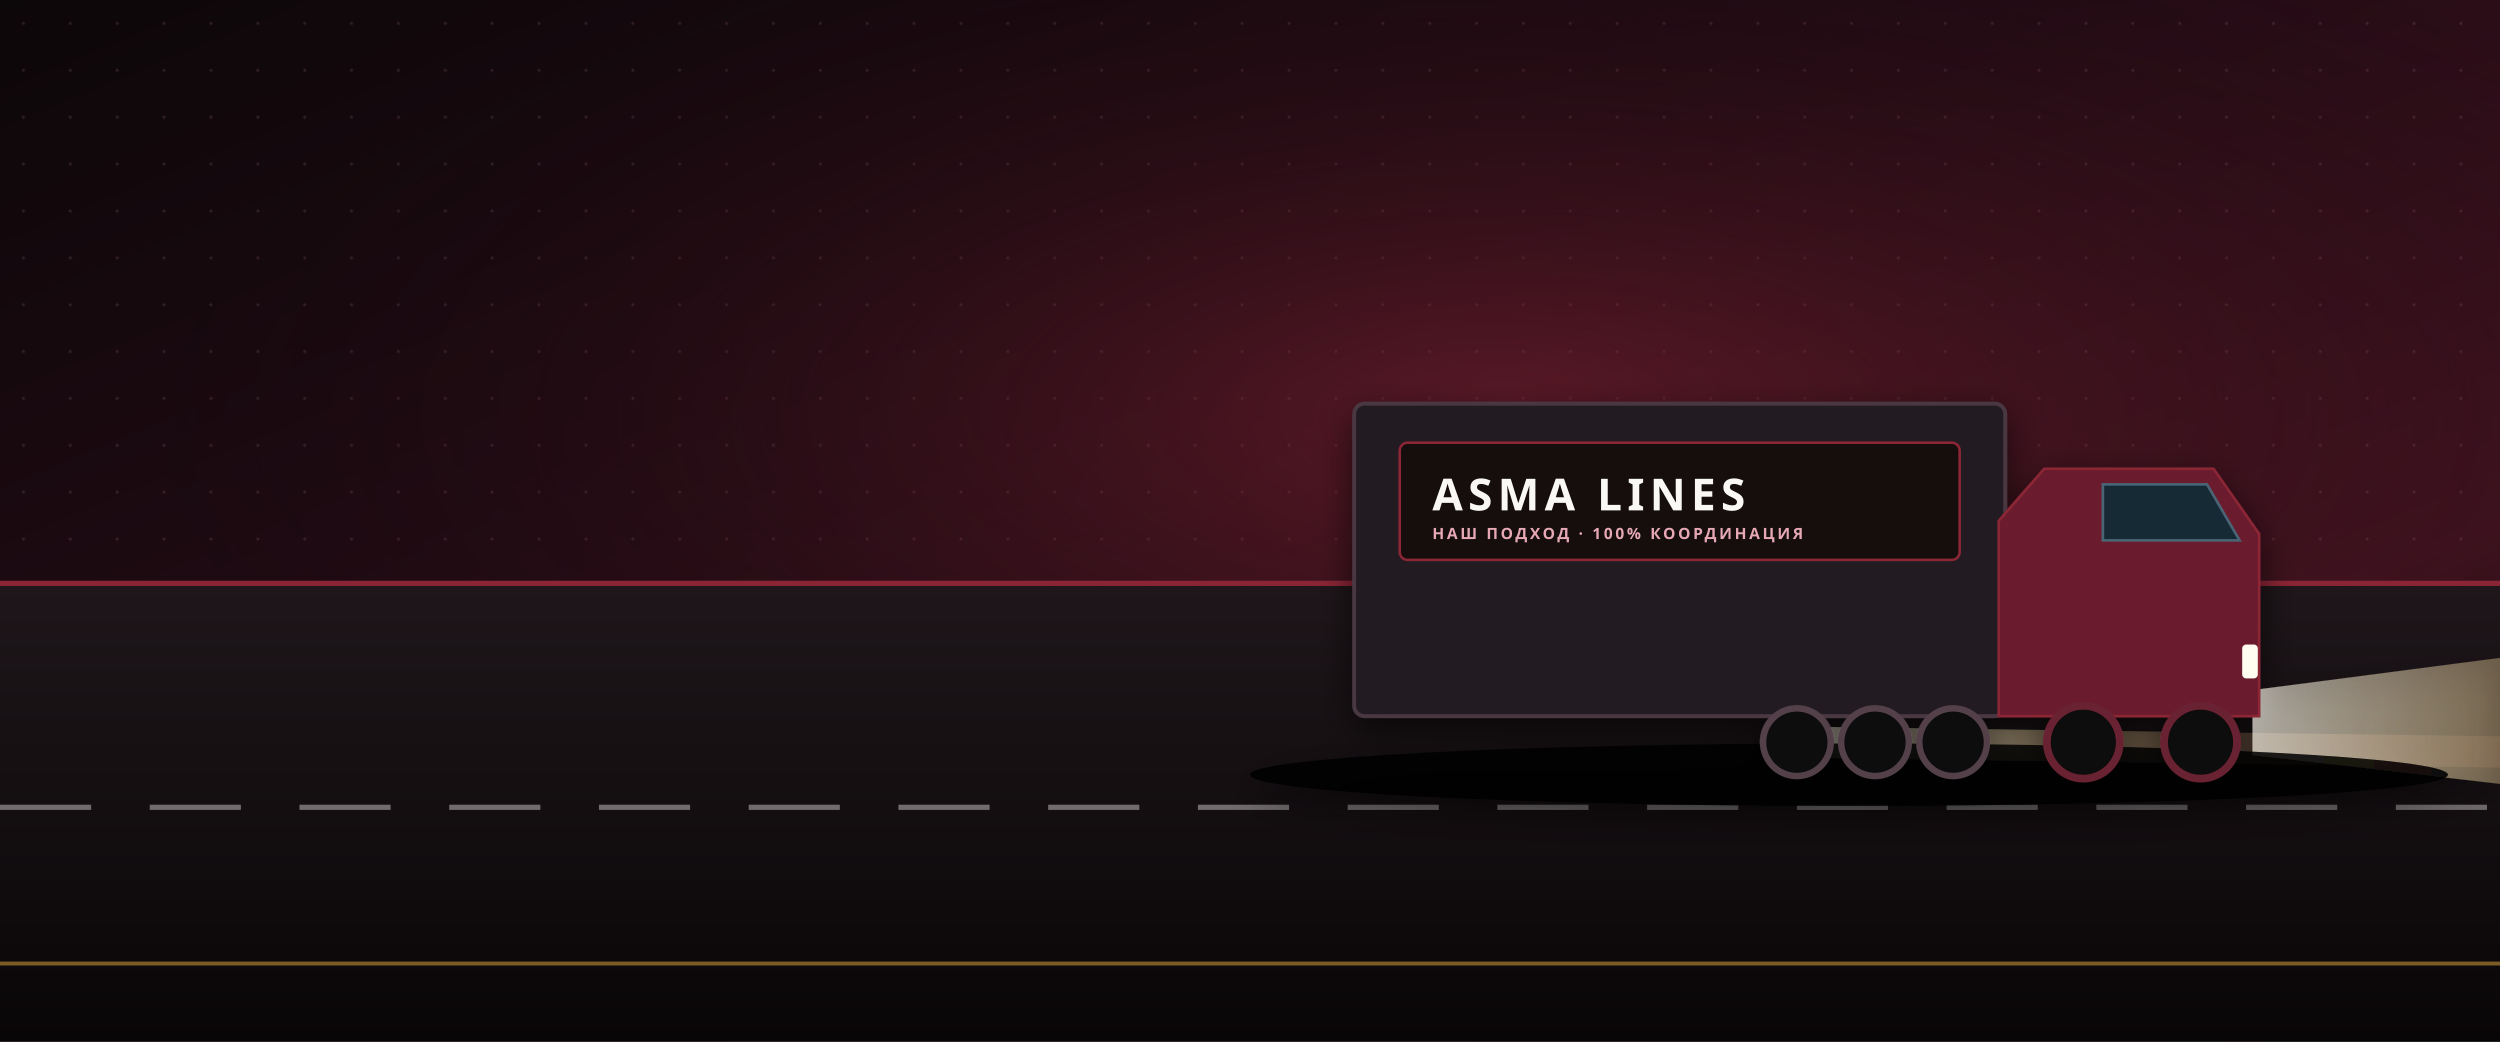
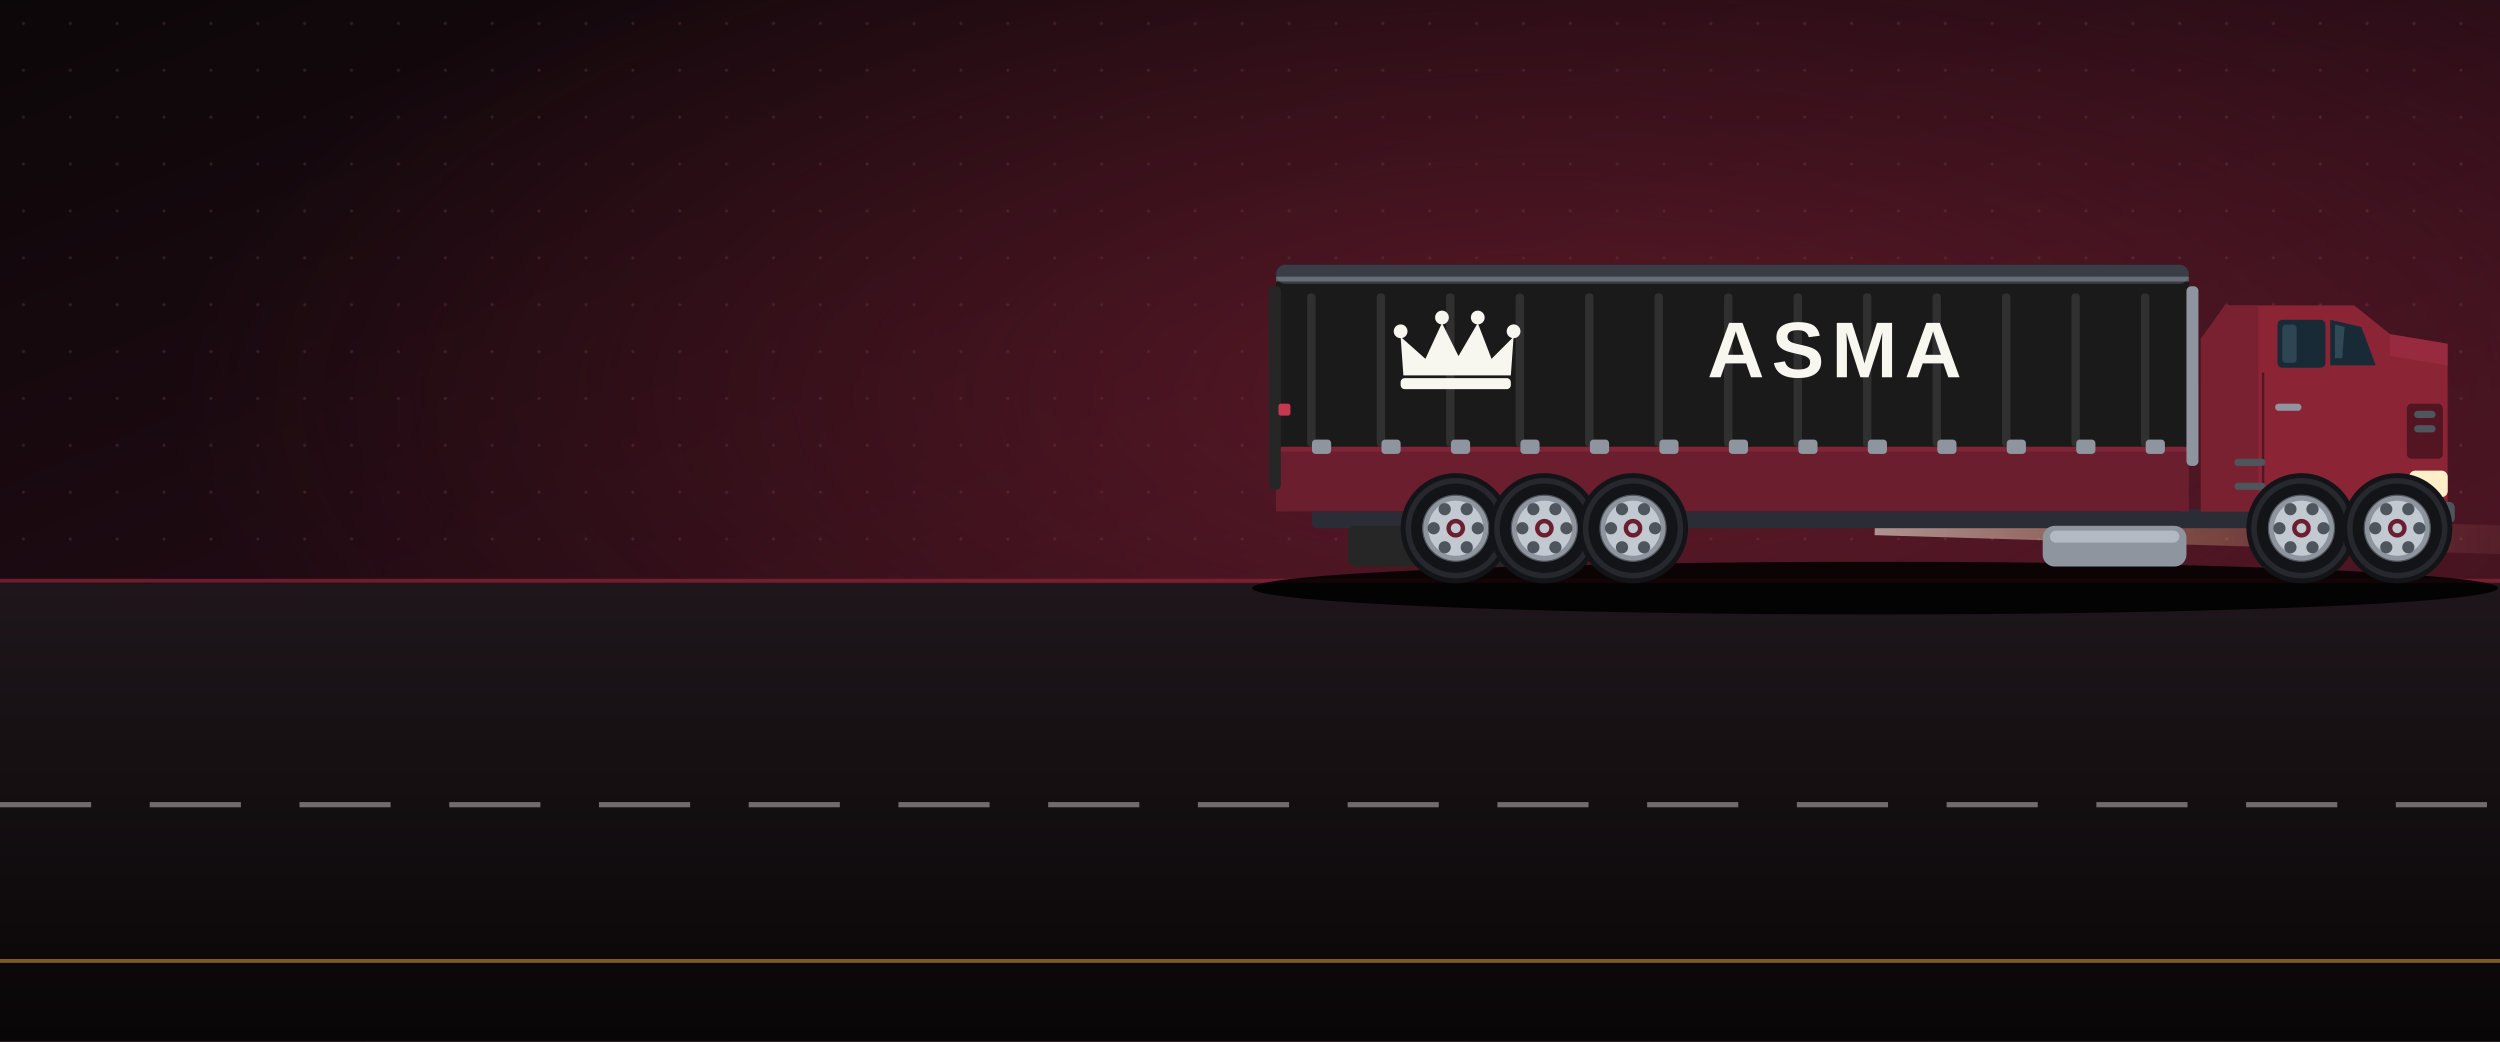
<svg xmlns="http://www.w3.org/2000/svg" width="1920" height="800" viewBox="0 0 1920 800" fill="none" preserveAspectRatio="xMidYMid slice">
  <defs>
-     <linearGradient id="ap_sky" x1="0%" y1="0%" x2="100%" y2="100%">
+     <linearGradient id="sky" x1="0%" y1="0%" x2="100%" y2="100%">
      <stop offset="0%" stop-color="#0C0709" />
      <stop offset="40%" stop-color="#220B14" />
      <stop offset="75%" stop-color="#3F121F" />
      <stop offset="100%" stop-color="#0E070A" />
    </linearGradient>
-     <radialGradient id="ap_glow" cx="60%" cy="40%" r="55%">
+     <radialGradient id="glow" cx="62%" cy="38%" r="55%">
      <stop offset="0%" stop-color="#8B2536" stop-opacity="0.5" />
-       <stop offset="100%" stop-color="#0C0709" stop-opacity="0" />
+       <stop offset="100%" stop-color="#8B2536" stop-opacity="0" />
    </radialGradient>
-     <linearGradient id="ap_road" x1="0%" y1="0%" x2="0%" y2="100%">
+     <linearGradient id="road" x1="0%" y1="0%" x2="0%" y2="100%">
      <stop offset="0%" stop-color="#1E161A" />
      <stop offset="100%" stop-color="#090607" />
    </linearGradient>
-     <linearGradient id="ap_beam" x1="0%" y1="50%" x2="100%" y2="50%">
-       <stop offset="0%" stop-color="#FFFDF0" stop-opacity="0.95" />
-       <stop offset="30%" stop-color="#FFE0A0" stop-opacity="0.55" />
+     <linearGradient id="beam" x1="0%" y1="50%" x2="100%" y2="50%">
+       <stop offset="0%" stop-color="#FFFDF0" stop-opacity="0.9" />
+       <stop offset="35%" stop-color="#FFE0A0" stop-opacity="0.45" />
      <stop offset="100%" stop-color="#8B2536" stop-opacity="0" />
    </linearGradient>
-     <linearGradient id="ap_redtrail" x1="0%" y1="0%" x2="100%" y2="0%">
+     <linearGradient id="trail" x1="0%" y1="0%" x2="100%" y2="0%">
      <stop offset="0%" stop-color="#FF1A44" stop-opacity="0" />
-       <stop offset="70%" stop-color="#FF2E50" stop-opacity="0.9" />
-       <stop offset="100%" stop-color="#FFA8B6" stop-opacity="1" />
+       <stop offset="70%" stop-color="#FF2E50" stop-opacity="0.75" />
+       <stop offset="100%" stop-color="#FFA8B6" stop-opacity="0.75" />
    </linearGradient>
-     <pattern id="ap_dots" width="36" height="36" patternUnits="userSpaceOnUse">
+     <pattern id="dots" width="36" height="36" patternUnits="userSpaceOnUse">
      <circle cx="18" cy="18" r="1.2" fill="#E6A9B4" fill-opacity="0.14" />
    </pattern>
-     <filter id="ap_shadow" x="-10%" y="-10%" width="120%" height="120%">
-       <feDropShadow dx="0" dy="10" stdDeviation="14" flood-color="#000" flood-opacity="0.6" />
-     </filter>
  </defs>
-   <rect width="1920" height="800" fill="url(#ap_sky)" />
-   <rect width="1920" height="800" fill="url(#ap_dots)" />
-   <rect width="1920" height="800" fill="url(#ap_glow)" />
-   <path d="M 0 450 L 1920 450 L 1920 800 L 0 800 Z" fill="url(#ap_road)" />
-   <line x1="0" y1="448" x2="1920" y2="448" stroke="#8B2536" stroke-width="4" />
-   <path d="M 0 620 L 1920 620" stroke="#FAF8F5" stroke-width="4" stroke-dasharray="70 45" opacity="0.4" />
-   <line x1="0" y1="740" x2="1920" y2="740" stroke="#FFC048" stroke-width="3" opacity="0.45" />
-   <path d="M -100 600 L 980 600" stroke="url(#ap_redtrail)" stroke-width="8" />
-   <path d="M -50 612 L 820 612" stroke="url(#ap_redtrail)" stroke-width="4" />
-   <path d="M 1380 570 L 2100 580" stroke="url(#ap_beam)" stroke-width="24" opacity="0.85" />
-   <g transform="translate(1040, 280)" filter="url(#ap_shadow)">
-     <polygon points="690,250 1380,160 1380,380 690,300" fill="url(#ap_beam)" opacity="0.6" />
-     <ellipse cx="380" cy="315" rx="460" ry="24" fill="#000000" opacity="0.85" />
-     <rect x="0" y="30" width="500" height="240" rx="8" fill="#221B20" stroke="#4A3842" stroke-width="3" />
-     <rect x="35" y="60" width="430" height="90" rx="6" fill="#120A0D" stroke="#8B2536" stroke-width="2" />
-     <text x="60" y="112" fill="#FAF8F5" font-family="system-ui, sans-serif" font-size="34" font-weight="900" letter-spacing="4">ASMA LINES</text>
-     <text x="60" y="134" fill="#E6A9B4" font-family="system-ui, sans-serif" font-size="12" font-weight="700" letter-spacing="2">НАШ ПОДХОД · 100% КООРДИНАЦИЯ</text>
-     <g>
-       <circle cx="340" cy="290" r="26" fill="#0C0A0B" stroke="#524049" stroke-width="5" />
-       <circle cx="400" cy="290" r="26" fill="#0C0A0B" stroke="#524049" stroke-width="5" />
-       <circle cx="460" cy="290" r="26" fill="#0C0A0B" stroke="#524049" stroke-width="5" />
+   <rect width="1920" height="800" fill="url(#sky)" />
+   <rect width="1920" height="800" fill="url(#dots)" />
+   <rect width="1920" height="800" fill="url(#glow)" />
+   <rect x="0" y="448" width="1920" height="352" fill="url(#road)" />
+   <line x1="0" y1="446" x2="1920" y2="446" stroke="#8B2536" stroke-width="3" opacity="0.7" />
+   <path d="M 0 618 L 1920 618" stroke="#FAF8F5" stroke-width="4" stroke-dasharray="70 45" opacity="0.4" />
+   <line x1="0" y1="738" x2="1920" y2="738" stroke="#FFC048" stroke-width="3" opacity="0.45" />
+   <path d="M -100 598 L 980 598" stroke="url(#trail)" stroke-width="7" />
+   <path d="M -50 610 L 820 610" stroke="url(#trail)" stroke-width="4" />
+   <path d="M 1440 400 L 2100 420" stroke="url(#beam)" stroke-width="22" opacity="0.60" />
+   <g transform="translate(980, 172) scale(0.92)">
+     <ellipse cx="500" cy="304" rx="520" ry="22" fill="#000000" opacity="0.85" />
+     <rect x="30" y="238" width="940" height="16" rx="4" fill="#2A2D35" />
+     <rect x="640" y="252" width="120" height="34" rx="10" fill="#8E959E" />
+     <rect x="646" y="256" width="108" height="10" rx="5" fill="#C3C9D1" opacity="0.7" />
+     <rect x="60" y="252" width="150" height="34" rx="6" fill="#262626" />
+     <rect x="0" y="34" width="762" height="206" rx="10" fill="#1A1A1A" />
+     <rect x="0" y="34" width="762" height="16" rx="8" fill="#3A3D45" />
+     <rect x="0" y="44" width="762" height="4" fill="#8E959E" opacity="0.55" />
+     <rect x="26" y="58" width="7" height="128" rx="3" fill="#303030" />
+     <rect x="84" y="58" width="7" height="128" rx="3" fill="#303030" />
+     <rect x="142" y="58" width="7" height="128" rx="3" fill="#303030" />
+     <rect x="200" y="58" width="7" height="128" rx="3" fill="#303030" />
+     <rect x="258" y="58" width="7" height="128" rx="3" fill="#303030" />
+     <rect x="316" y="58" width="7" height="128" rx="3" fill="#303030" />
+     <rect x="374" y="58" width="7" height="128" rx="3" fill="#303030" />
+     <rect x="432" y="58" width="7" height="128" rx="3" fill="#303030" />
+     <rect x="490" y="58" width="7" height="128" rx="3" fill="#303030" />
+     <rect x="548" y="58" width="7" height="128" rx="3" fill="#303030" />
+     <rect x="606" y="58" width="7" height="128" rx="3" fill="#303030" />
+     <rect x="664" y="58" width="7" height="128" rx="3" fill="#303030" />
+     <rect x="722" y="58" width="7" height="128" rx="3" fill="#303030" />
+     <rect x="0" y="186" width="762" height="54" fill="#6B1E2D" />
+     <rect x="0" y="186" width="762" height="4" fill="#A63047" opacity="0.35" />
+     <rect x="30" y="180" width="16" height="12" rx="3" fill="#8E959E" />
+     <rect x="88" y="180" width="16" height="12" rx="3" fill="#8E959E" />
+     <rect x="146" y="180" width="16" height="12" rx="3" fill="#8E959E" />
+     <rect x="204" y="180" width="16" height="12" rx="3" fill="#8E959E" />
+     <rect x="262" y="180" width="16" height="12" rx="3" fill="#8E959E" />
+     <rect x="320" y="180" width="16" height="12" rx="3" fill="#8E959E" />
+     <rect x="378" y="180" width="16" height="12" rx="3" fill="#8E959E" />
+     <rect x="436" y="180" width="16" height="12" rx="3" fill="#8E959E" />
+     <rect x="494" y="180" width="16" height="12" rx="3" fill="#8E959E" />
+     <rect x="552" y="180" width="16" height="12" rx="3" fill="#8E959E" />
+     <rect x="610" y="180" width="16" height="12" rx="3" fill="#8E959E" />
+     <rect x="668" y="180" width="16" height="12" rx="3" fill="#8E959E" />
+     <rect x="726" y="180" width="16" height="12" rx="3" fill="#8E959E" />
+     <g transform="translate(150, 108) scale(1.15)">
+       <path d="M -38,16 L -40,-12 L -22,4 L -10,-22 L 2,2 L 16,-22 L 26,4 L 42,-12 L 40,16 Z" fill="#F8F7EF" />
+       <circle cx="-40" cy="-16" r="5" fill="#F8F7EF" />
+       <circle cx="-10" cy="-26" r="5" fill="#F8F7EF" />
+       <circle cx="16" cy="-26" r="5" fill="#F8F7EF" />
+       <circle cx="42" cy="-16" r="5" fill="#F8F7EF" />
+       <rect x="-40" y="18" width="80" height="8" rx="3" fill="#F8F7EF" />
    </g>
-     <path d="M495 270 L495 120 L530 80 L660 80 L695 130 L695 270 Z" fill="#6B1E2D" stroke="#8B2536" stroke-width="2" />
-     <path d="M575 92 L655 92 L680 135 L575 135 Z" fill="#182A36" stroke="#4A6575" stroke-width="2" />
-     <circle cx="560" cy="290" r="28" fill="#0C0A0B" stroke="#682230" stroke-width="6" />
-     <circle cx="650" cy="290" r="28" fill="#0C0A0B" stroke="#682230" stroke-width="6" />
-     <rect x="682" y="215" width="12" height="26" rx="3" fill="#FFFDF0" />
+     <text x="360" y="128" fill="#F8F7EF" font-family="Arial Black, Arial, system-ui, sans-serif" font-size="66" font-weight="900" letter-spacing="6">ASMA</text>
+     <rect x="-6" y="52" width="10" height="170" rx="4" fill="#262626" />
+     <rect x="2" y="150" width="10" height="10" rx="2" fill="#C43852" />
+     <path d="M772 240 L772 96 L792 68 L900 68 L930 92 L978 100 L978 240 Z" fill="#8B2536" />
+     <path d="M772 240 L772 96 L792 68 L820 68 L820 240 Z" fill="#6B1E2D" opacity="0.55" />
+     <path d="M930 92 L978 100 L978 118 L930 110 Z" fill="#A63047" opacity="0.5" />
+     <path d="M880 80 L906 86 L918 118 L880 118 Z" fill="#182A36" />
+     <path d="M884 84 L892 86 L890 112 L884 112 Z" fill="#4A6575" opacity="0.5" />
+     <rect x="836" y="80" width="40" height="40" rx="4" fill="#182A36" />
+     <rect x="840" y="84" width="12" height="32" rx="3" fill="#4A6575" opacity="0.45" />
+     <path d="M824 124 L824 238" stroke="#521521" stroke-width="2" />
+     <rect x="834" y="150" width="22" height="6" rx="3" fill="#8E959E" />
+     <rect x="800" y="196" width="26" height="6" rx="3" fill="#4F555D" />
+     <rect x="800" y="216" width="26" height="6" rx="3" fill="#4F555D" />
+     <rect x="944" y="150" width="30" height="46" rx="4" fill="#521521" />
+     <rect x="950" y="156" width="18" height="6" rx="3" fill="#4F555D" />
+     <rect x="950" y="168" width="18" height="6" rx="3" fill="#4F555D" />
+     <rect x="946" y="206" width="32" height="22" rx="5" fill="#FFFDF0" />
+     <rect x="946" y="206" width="32" height="22" rx="5" fill="#FFE0A0" opacity="0.5" />
+     <rect x="938" y="232" width="46" height="18" rx="5" fill="#4F555D" />
+     <rect x="760" y="52" width="10" height="150" rx="4" fill="#8E959E" />
+     <circle cx="150" cy="254" r="46" fill="#131417" />
+     <circle cx="150" cy="254" r="39.6" fill="none" stroke="#26282E" stroke-width="4.6" />
+     <circle cx="150" cy="254" r="27.6" fill="#8E959E" />
+     <circle cx="150" cy="254" r="27.6" fill="none" stroke="#4F555D" stroke-width="1" />
+     <circle cx="150" cy="254" r="23.0" fill="#C3C9D1" />
+     <circle cx="168.4" cy="254.0" r="5.1" fill="#4F555D" />
+     <circle cx="159.2" cy="269.9" r="5.1" fill="#4F555D" />
+     <circle cx="140.8" cy="269.9" r="5.1" fill="#4F555D" />
+     <circle cx="131.6" cy="254.0" r="5.1" fill="#4F555D" />
+     <circle cx="140.8" cy="238.1" r="5.1" fill="#4F555D" />
+     <circle cx="159.2" cy="238.1" r="5.1" fill="#4F555D" />
+     <circle cx="150" cy="254" r="7.8" fill="#6B1E2D" />
+     <circle cx="150" cy="254" r="4.1" fill="#C3C9D1" />
+     <circle cx="224" cy="254" r="46" fill="#131417" />
+     <circle cx="224" cy="254" r="39.6" fill="none" stroke="#26282E" stroke-width="4.6" />
+     <circle cx="224" cy="254" r="27.6" fill="#8E959E" />
+     <circle cx="224" cy="254" r="27.6" fill="none" stroke="#4F555D" stroke-width="1" />
+     <circle cx="224" cy="254" r="23.0" fill="#C3C9D1" />
+     <circle cx="242.4" cy="254.0" r="5.1" fill="#4F555D" />
+     <circle cx="233.2" cy="269.9" r="5.1" fill="#4F555D" />
+     <circle cx="214.8" cy="269.9" r="5.1" fill="#4F555D" />
+     <circle cx="205.6" cy="254.0" r="5.1" fill="#4F555D" />
+     <circle cx="214.8" cy="238.1" r="5.1" fill="#4F555D" />
+     <circle cx="233.2" cy="238.1" r="5.1" fill="#4F555D" />
+     <circle cx="224" cy="254" r="7.8" fill="#6B1E2D" />
+     <circle cx="224" cy="254" r="4.1" fill="#C3C9D1" />
+     <circle cx="298" cy="254" r="46" fill="#131417" />
+     <circle cx="298" cy="254" r="39.6" fill="none" stroke="#26282E" stroke-width="4.6" />
+     <circle cx="298" cy="254" r="27.6" fill="#8E959E" />
+     <circle cx="298" cy="254" r="27.6" fill="none" stroke="#4F555D" stroke-width="1" />
+     <circle cx="298" cy="254" r="23.0" fill="#C3C9D1" />
+     <circle cx="316.4" cy="254.0" r="5.1" fill="#4F555D" />
+     <circle cx="307.2" cy="269.9" r="5.1" fill="#4F555D" />
+     <circle cx="288.8" cy="269.9" r="5.1" fill="#4F555D" />
+     <circle cx="279.6" cy="254.0" r="5.1" fill="#4F555D" />
+     <circle cx="288.8" cy="238.1" r="5.1" fill="#4F555D" />
+     <circle cx="307.2" cy="238.1" r="5.1" fill="#4F555D" />
+     <circle cx="298" cy="254" r="7.8" fill="#6B1E2D" />
+     <circle cx="298" cy="254" r="4.1" fill="#C3C9D1" />
+     <circle cx="856" cy="254" r="46" fill="#131417" />
+     <circle cx="856" cy="254" r="39.6" fill="none" stroke="#26282E" stroke-width="4.6" />
+     <circle cx="856" cy="254" r="27.6" fill="#8E959E" />
+     <circle cx="856" cy="254" r="27.6" fill="none" stroke="#4F555D" stroke-width="1" />
+     <circle cx="856" cy="254" r="23.0" fill="#C3C9D1" />
+     <circle cx="874.4" cy="254.0" r="5.1" fill="#4F555D" />
+     <circle cx="865.2" cy="269.9" r="5.1" fill="#4F555D" />
+     <circle cx="846.8" cy="269.9" r="5.1" fill="#4F555D" />
+     <circle cx="837.6" cy="254.0" r="5.1" fill="#4F555D" />
+     <circle cx="846.8" cy="238.1" r="5.1" fill="#4F555D" />
+     <circle cx="865.2" cy="238.1" r="5.1" fill="#4F555D" />
+     <circle cx="856" cy="254" r="7.8" fill="#6B1E2D" />
+     <circle cx="856" cy="254" r="4.1" fill="#C3C9D1" />
+     <circle cx="936" cy="254" r="46" fill="#131417" />
+     <circle cx="936" cy="254" r="39.6" fill="none" stroke="#26282E" stroke-width="4.6" />
+     <circle cx="936" cy="254" r="27.6" fill="#8E959E" />
+     <circle cx="936" cy="254" r="27.6" fill="none" stroke="#4F555D" stroke-width="1" />
+     <circle cx="936" cy="254" r="23.0" fill="#C3C9D1" />
+     <circle cx="954.4" cy="254.0" r="5.1" fill="#4F555D" />
+     <circle cx="945.2" cy="269.9" r="5.1" fill="#4F555D" />
+     <circle cx="926.8" cy="269.9" r="5.1" fill="#4F555D" />
+     <circle cx="917.6" cy="254.0" r="5.1" fill="#4F555D" />
+     <circle cx="926.8" cy="238.1" r="5.1" fill="#4F555D" />
+     <circle cx="945.2" cy="238.1" r="5.1" fill="#4F555D" />
+     <circle cx="936" cy="254" r="7.8" fill="#6B1E2D" />
+     <circle cx="936" cy="254" r="4.1" fill="#C3C9D1" />
  </g>
</svg>
